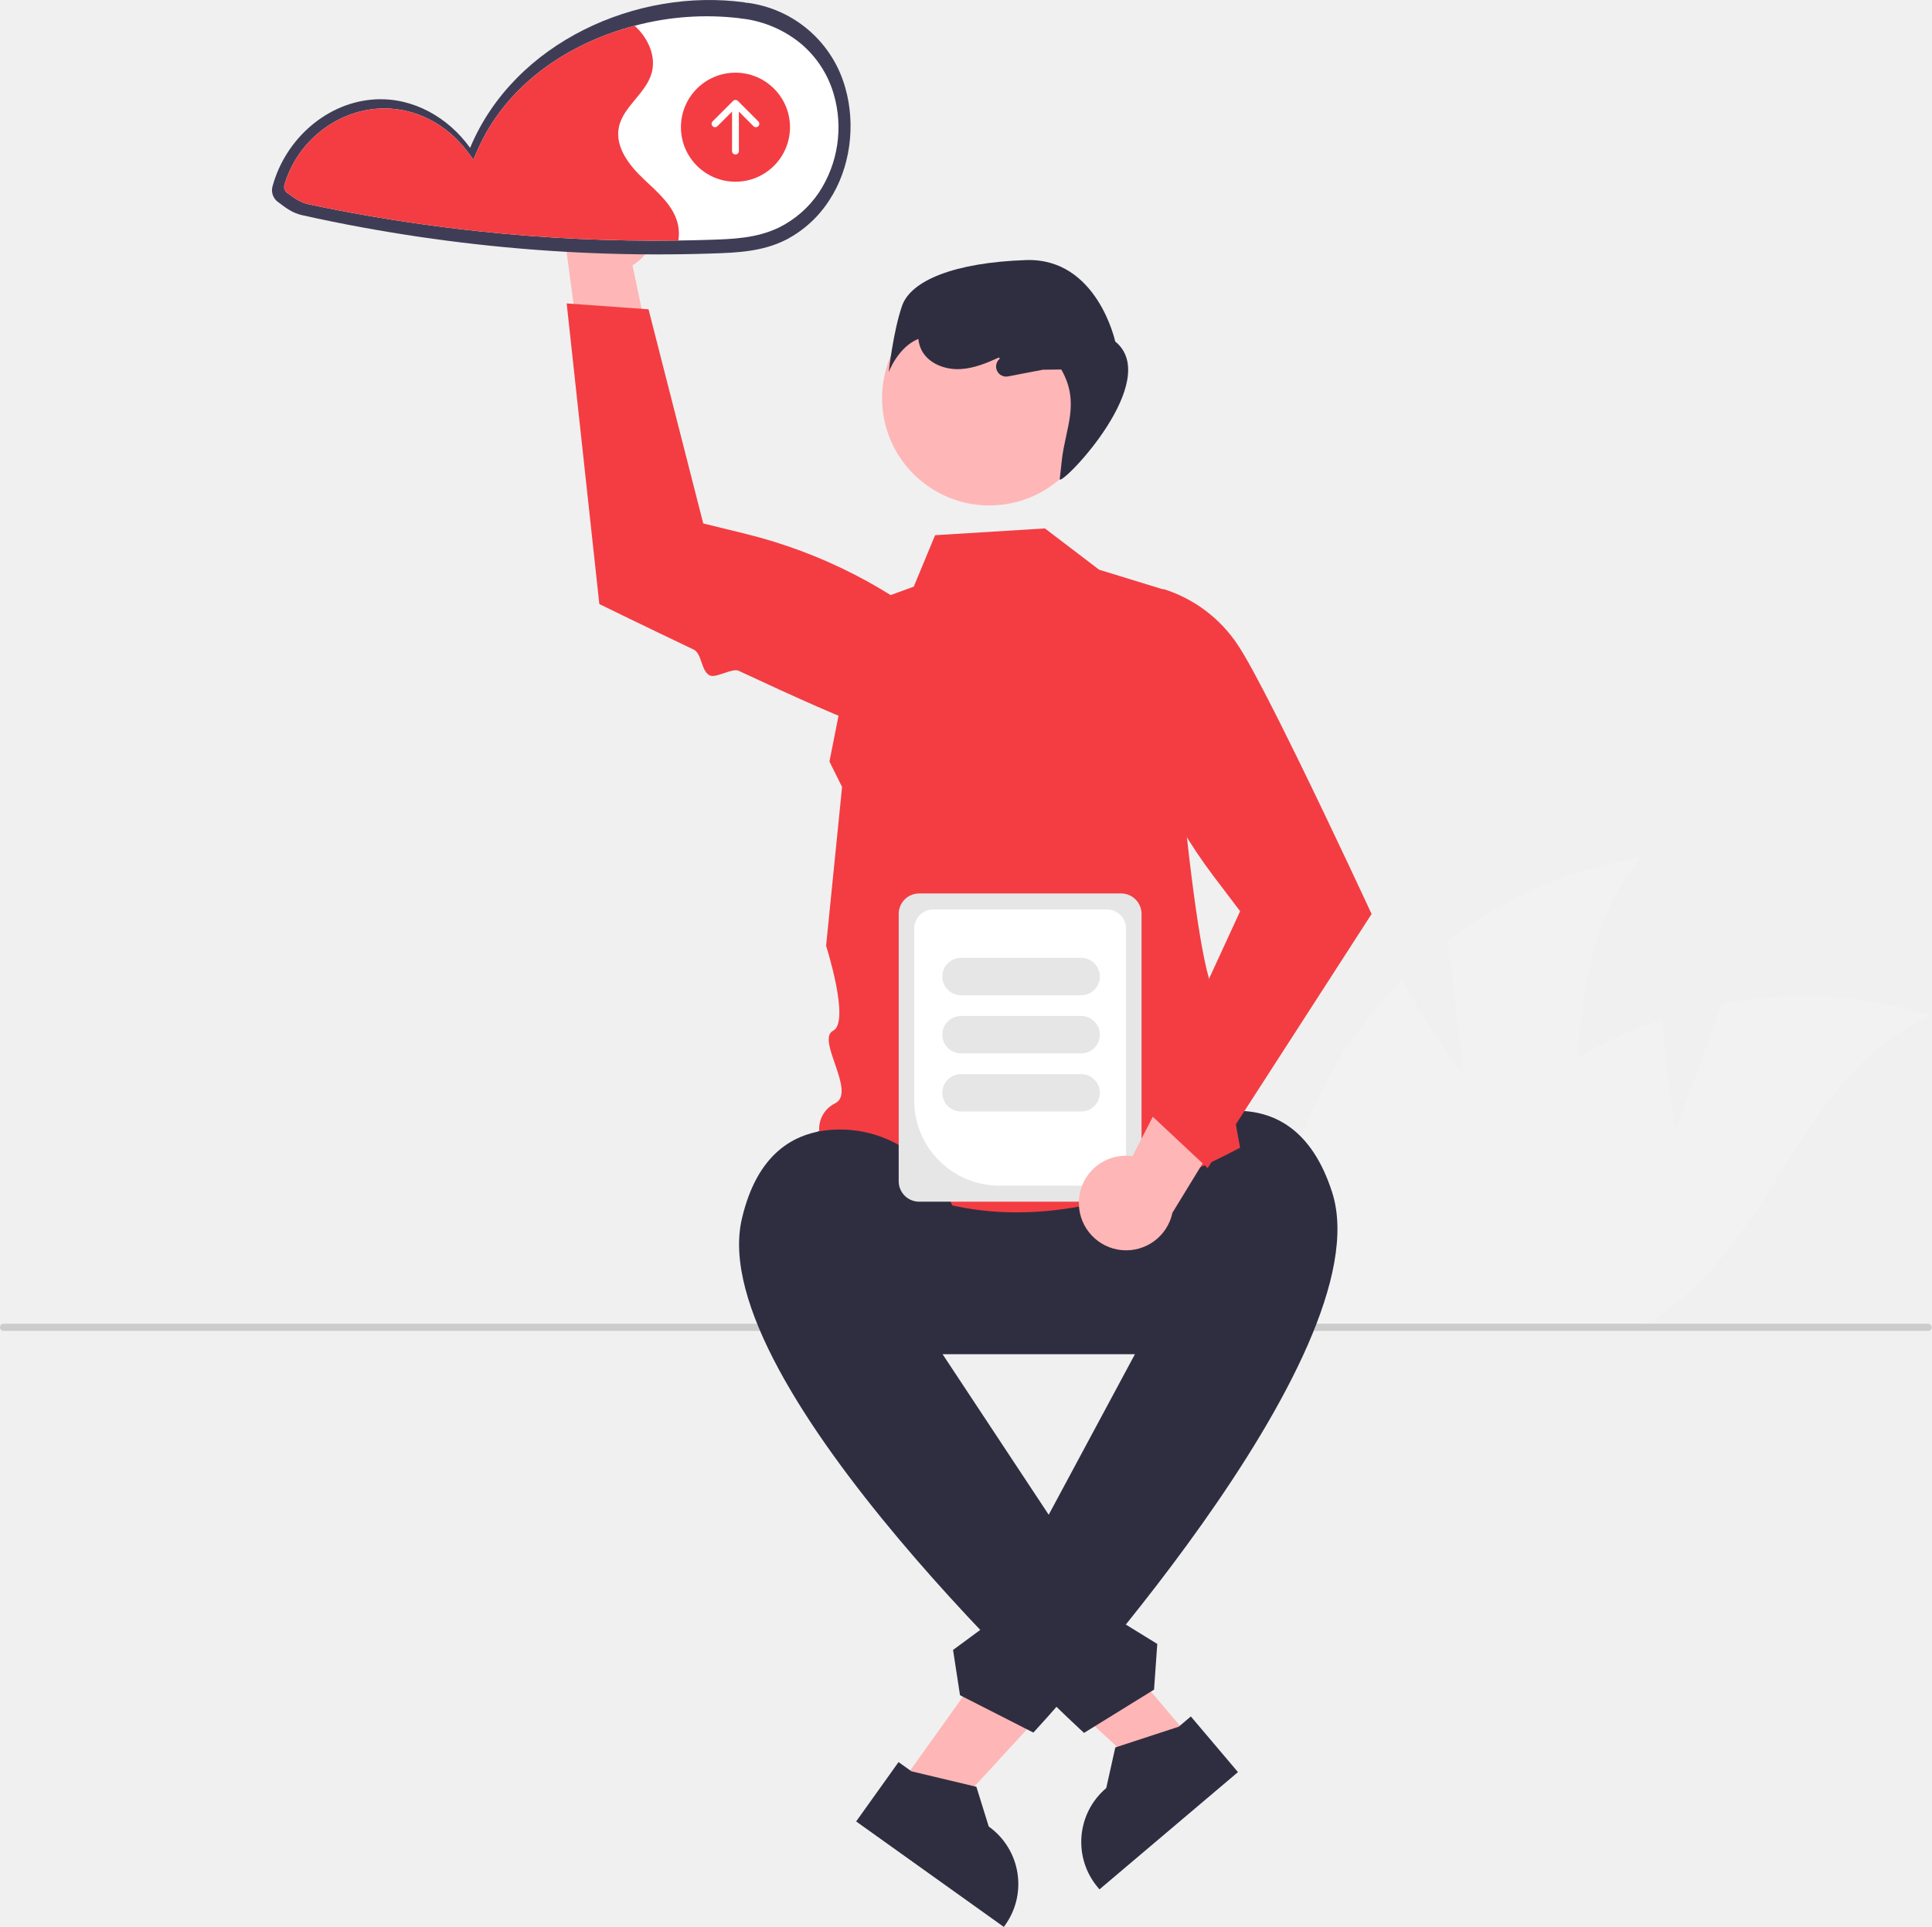
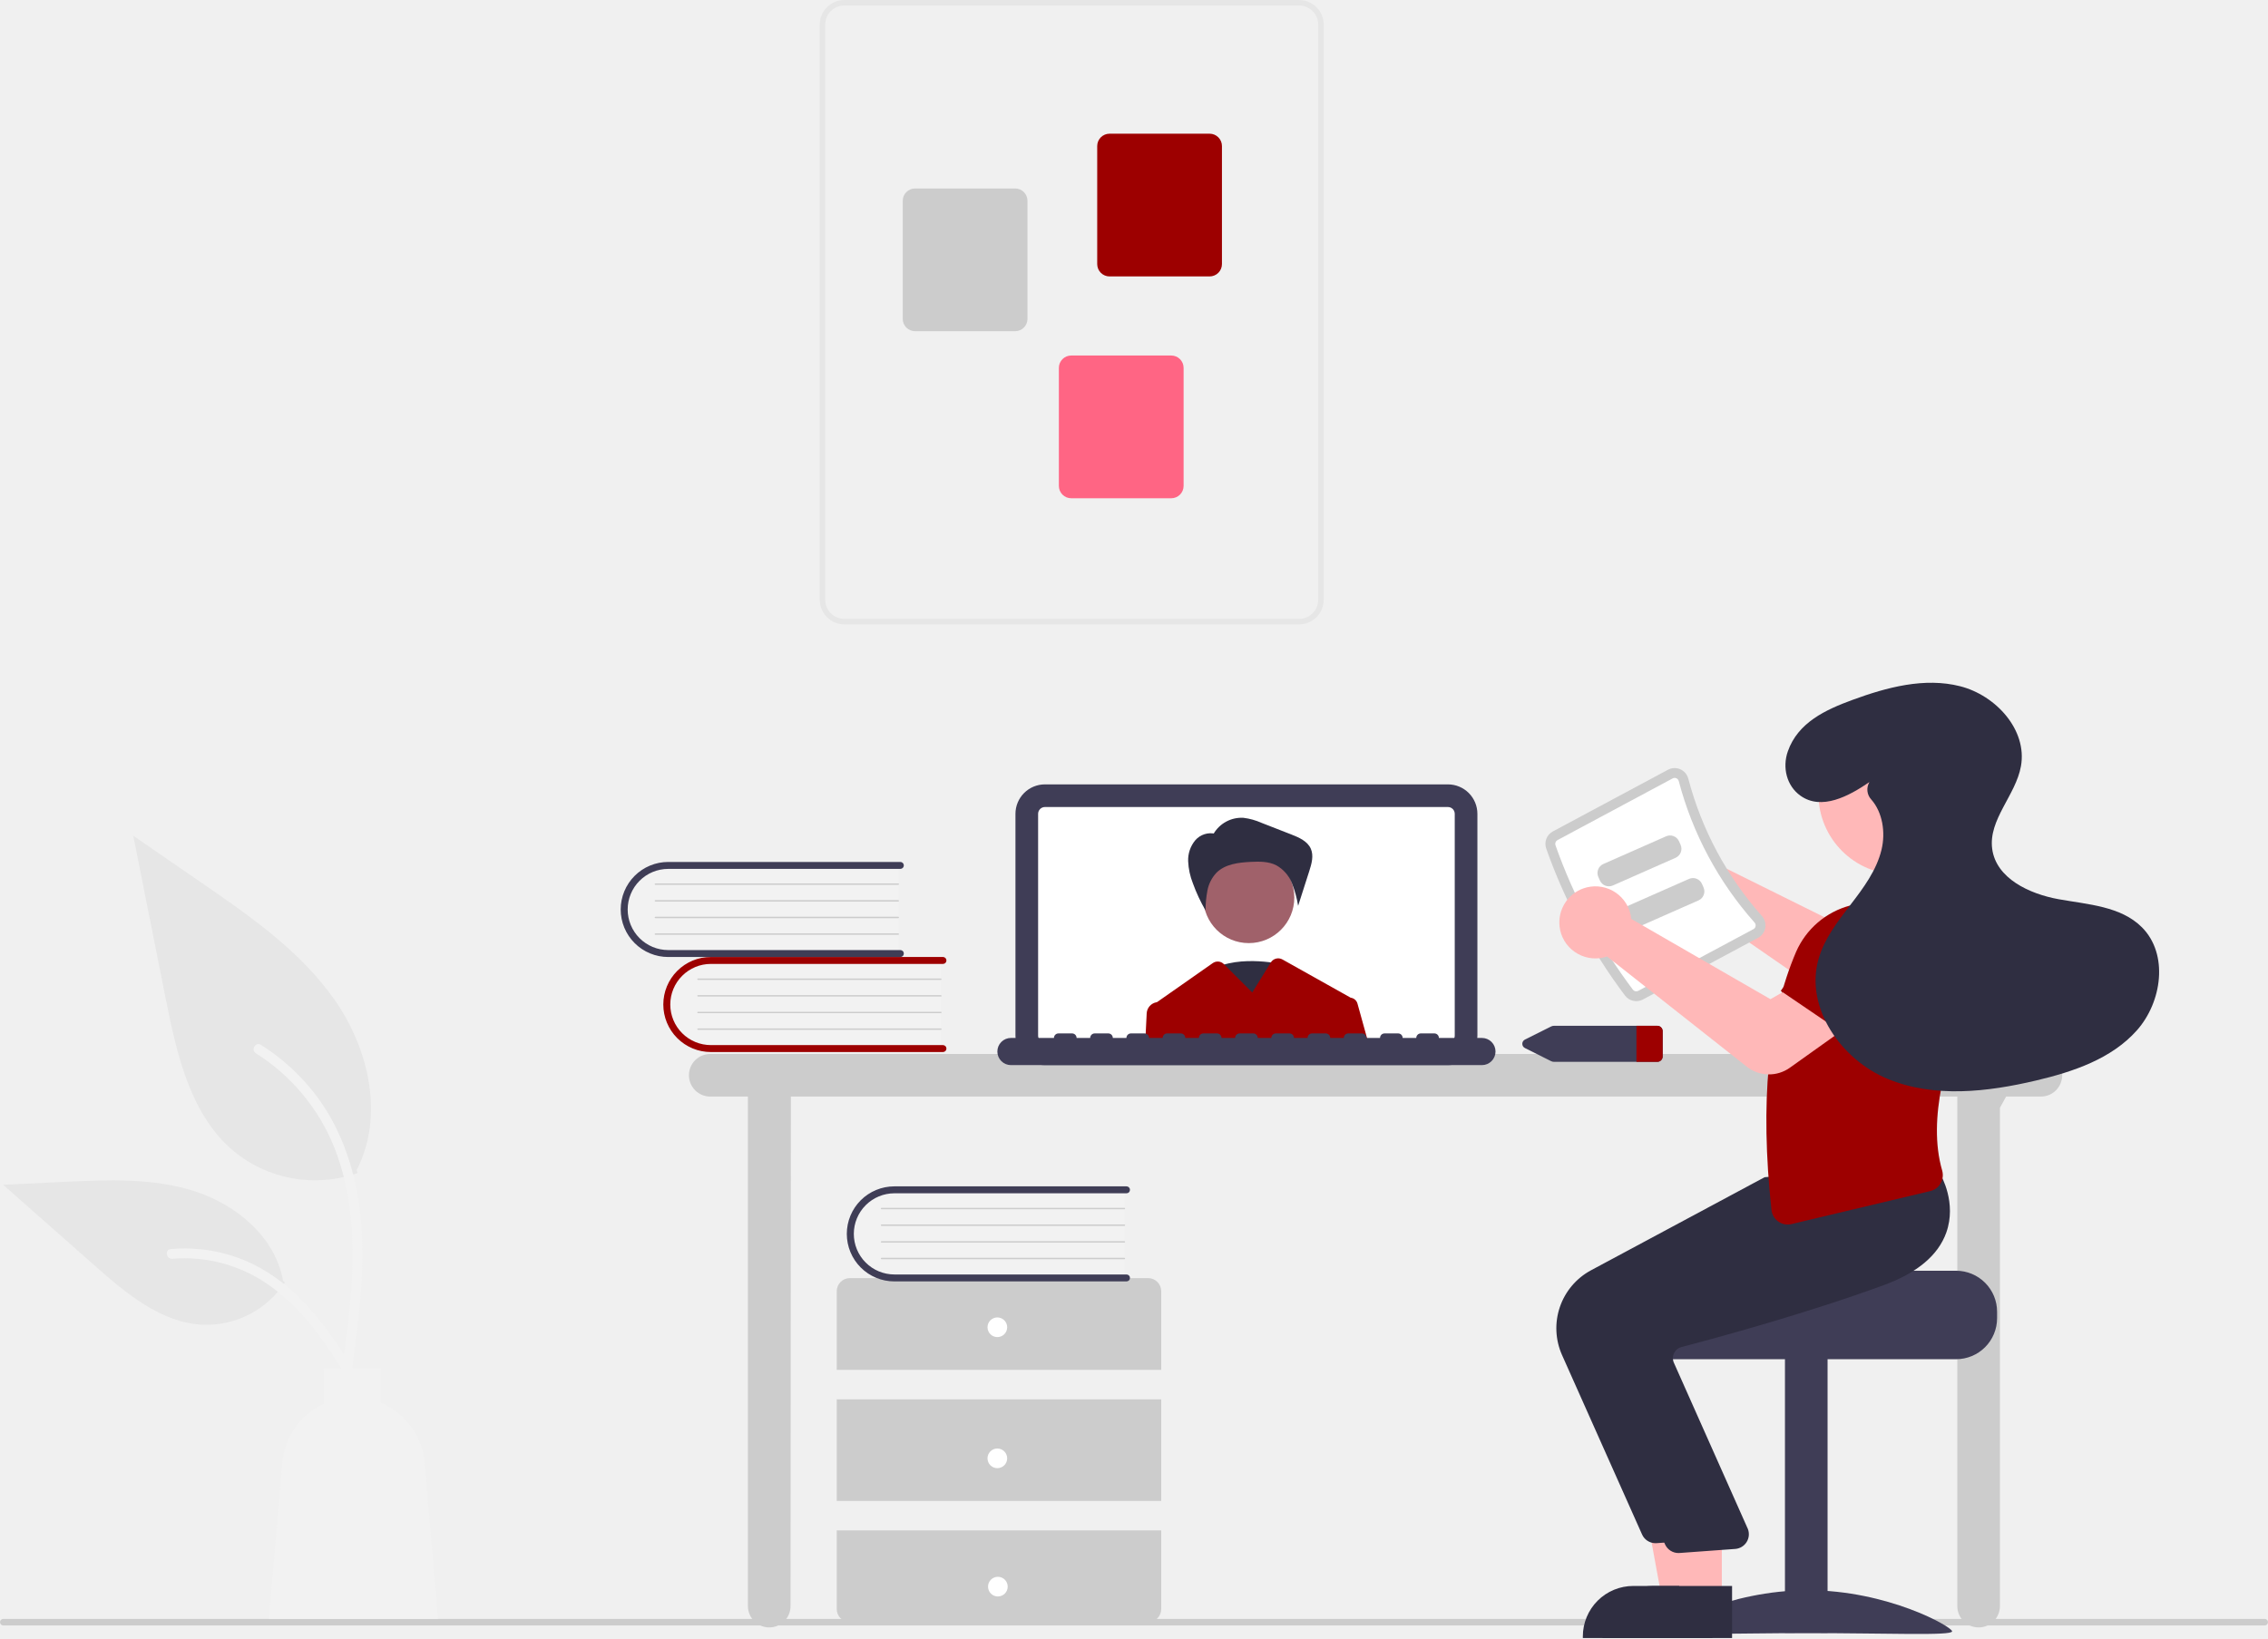
- <svg xmlns="http://www.w3.org/2000/svg" data-name="Layer 1" width="637.79" height="636.228" viewBox="0 0 637.79 636.228">
-   <path d="M822.975,414.836c-15.98,17.94-18.81,42-21.37,66.54-1.91,18.15-3.67,36.57-10.5,52.98a86.179,86.179,0,0,1-26.67,34.6c-1.05.82-2.12,1.61-3.21,2.38h-58.27c-.09-.79-.16-1.59-.23-2.38a145.525,145.525,0,0,1,19.4-85.65,140.544,140.544,0,0,1,21.75-27.77c9.09,15.87,20.31,31.21,20.31,31.21l-5.07-44.48A144.495,144.495,0,0,1,822.975,414.836Z" transform="translate(-281.105 -131.8859)" fill="#f2f2f2" />
-   <path d="M918.895,467.246c-38.8,15.53-50.23,65.4-81.83,92.76a83.252,83.252,0,0,1-12.56,8.95c-1.44.84-2.9,1.64-4.39,2.38H736.235c.2-.79.39-1.59.6-2.38,8.94-34.69,31.11-65.95,61.26-85.4,1.16-.75,2.33-1.48,3.51-2.18a141.249,141.249,0,0,1,28.34-12.98c1.06,18.25,4.26,36.99,4.26,36.99l15.3-42.07A144.48,144.48,0,0,1,918.895,467.246Z" transform="translate(-281.105 -131.8859)" fill="#f2f2f2" />
-   <path d="M918.775,570.146a1.187,1.187,0,0,1-1.19,1.19H282.295a1.19,1.19,0,1,1,0-2.38H917.585A1.186,1.186,0,0,1,918.775,570.146Z" transform="translate(-281.105 -131.8859)" fill="#ccc" />
-   <path d="M680.516,579.019H569.5a39.047,39.047,0,1,1,0-78.094H680.516a39.047,39.047,0,1,1,0,78.094Z" transform="translate(-281.105 -131.8859)" fill="#2f2e41" />
-   <polygon points="296.957 589.503 312.076 600.303 360.93 547.126 338.615 531.186 296.957 589.503" fill="#ffb6b6" />
-   <path d="M577.732,713.697l4.256,3.04,21.441,5.113,4.078,13.117.001.001a23.32,23.32,0,0,1,5.419,32.53l-.441.617-48.75-34.825Z" transform="translate(-281.105 -131.8859)" fill="#2f2e41" />
-   <path d="M663.895,563.886,649.408,542.584c-1.775-23.116,16.018-43.477,39.197-43.931C701.514,498.4,714.132,504.591,720.861,525.529c17.305,53.841-98.627,178.422-98.627,178.422L598.026,691.616l-2.302-14.951,12.244-9.015L606.921,654.824l11.819-6.849Z" transform="translate(-281.105 -131.8859)" fill="#2f2e41" />
-   <path d="M626.049,306.362l17.907,13.635,21.595,6.636s8.928,125.581,16.972,133.625.789,8.261,2.406,18.711,5.545,31.872,5.545,31.872c-54.3,28.743-101.112,29.514-138.714-4.12a9.366,9.366,0,0,1,5.11-10.571c6.998-3.713-6.451-21.045-.732-23.943s-2.325-28.037-2.325-28.037l5.277-52.45-4.169-8.384,10.174-51.302,17.654-6.447,7.052-16.991Z" transform="translate(-281.105 -131.8859)" fill="#f33d43" />
-   <circle cx="326.613" cy="131.467" r="35.42" fill="#ffb6b6" />
-   <path d="M493.636,195.991a15.523,15.523,0,0,1-3.725,23.509l11.283,53.997-26.653-10.552-6.629-49.658a15.607,15.607,0,0,1,25.723-17.295Z" transform="translate(-281.105 -131.8859)" fill="#ffb6b6" />
-   <path d="M468.177,232.075l10.778,99.255.382.187c.315.155,13.969,6.852,30.731,14.828,2.828,1.346,2.422,7.174,5.378,8.567,2.036.96,7.411-2.522,9.468-1.56,18.321,8.568,36.846,16.899,44.23,19.156a45.817,45.817,0,0,0,30.458-.981l.235-.108.123-.228a23.251,23.251,0,0,0-5.357-28.583,164.691,164.691,0,0,0-67.247-34.43l-14.1-3.46-18.058-70.705Z" transform="translate(-281.105 -131.8859)" fill="#f33d43" />
-   <path d="M578.868,232.925c2.913-8.474,17.413-14.352,40.92-15.169,23.507-.817,29.469,26.885,29.469,26.885,15.693,12.73-16.757,46.812-18.327,45.584l.706-6.403c1.169-10.606,6.135-18.882-.181-29.935l-6.065.07-11.504,2.212a3.328,3.328,0,0,1-2.828-5.766l.105-.093-.262-.405c-4.053,1.859-8.228,3.583-12.659,3.844-4.984.293-10.434-1.691-12.821-6.076a10.21,10.21,0,0,1-1.145-3.885c-6.721,2.685-9.795,10.972-9.795,10.972S575.955,241.399,578.868,232.925Z" transform="translate(-281.105 -131.8859)" fill="#2f2e41" />
-   <path d="M560.186,161.006a38.756,38.756,0,0,0-32.231-28.187c-.167-.025-.326.008-.492-.003a4.6,4.6,0,0,0-.657-.159c-35.205-4.788-75.844,12.93-90.517,48.051-7.264-10.125-18.846-16.666-31.234-16.016-15.803.83-29.75,12.935-34.022,28.856a4.806,4.806,0,0,0,1.987,5.139c2.761,2.081,4.646,3.539,8.043,4.296q9.59,2.138,19.249,3.917,18.847,3.471,37.89,5.612a535.631,535.631,0,0,0,77.609,3.087c8.628-.283,16.949-.584,24.855-4.591a37.623,37.623,0,0,0,14.258-13.093C561.826,187.375,563.649,173.211,560.186,161.006Z" transform="translate(-281.105 -131.8859)" fill="#3f3d56" />
-   <path d="M556.305,162.866a34.154,34.154,0,0,0-10.92-16.66,37.528,37.528,0,0,0-18.91-8.14h-.42l-.39-.07a2.709,2.709,0,0,0-.38-.09,92.174,92.174,0,0,0-34.67,2.48c-21.71,5.71-42.27,19.23-51.87,41.04l-1.37,3.13-2.05-2.73c-6.75-8.93-16.87-14.14-27.32-14.14-.52,0-1.04.01-1.57.04-14.52.72-27.46,11.16-31.48,25.39a2.459,2.459,0,0,0,1.18,2.61l.16.12c2.57,1.83,4.12,2.94,6.97,3.55,6.21,1.32,12.53,2.54,18.78,3.63,12.12,2.12,24.56,3.87,36.96,5.2a546.786,546.786,0,0,0,66.04,3.07q4.845-.06,9.67-.21c8.28-.25,16.11-.5,23.53-4.07a34.272,34.272,0,0,0,13.18-11.52A39.071,39.071,0,0,0,556.305,162.866Z" transform="translate(-281.105 -131.8859)" fill="#fff" />
-   <path d="M505.045,211.296a546.786,546.786,0,0,1-66.04-3.07c-12.4-1.33-24.84-3.08-36.96-5.2-6.25-1.09-12.57-2.31-18.78-3.63-2.85-.61-4.4-1.72-6.97-3.55l-.16-.12a2.459,2.459,0,0,1-1.18-2.61c4.02-14.23,16.96-24.67,31.48-25.39.53-.03,1.05-.04,1.57-.04,10.45,0,20.57,5.21,27.32,14.14l2.05,2.73,1.37-3.13c9.6-21.81,30.16-35.33,51.87-41.04,4.38,3.96,7.2,10.03,5.6,15.66-1.93,6.83-9.57,11.09-10.85,18.07-1.17,6.37,3.39,12.29,8.08,16.75,4.69,4.45,10.12,8.92,11.48,15.24A13.967,13.967,0,0,1,505.045,211.296Z" transform="translate(-281.105 -131.8859)" fill="#f33d43" />
-   <circle cx="242.79" cy="42" r="18" fill="#f33d43" />
-   <path d="M531.44,171.965l-6.75-6.75a1.125,1.125,0,0,0-1.591,0l-6.75,6.75a1.125,1.125,0,0,0,1.591,1.591l4.83-4.83V181.761a1.125,1.125,0,0,0,2.25,0V168.727l4.83,4.83a1.125,1.125,0,1,0,1.591-1.591Z" transform="translate(-281.105 -131.8859)" fill="#fff" />
-   <polygon points="393.424 574.435 379.244 586.442 326.184 537.462 347.112 519.741 393.424 574.435" fill="#ffb6b6" />
-   <path d="M689.784,717.003l-45.722,38.715-.49-.578a23.32,23.32,0,0,1,2.726-32.865l.001-.001,2.986-13.408,20.948-6.858,3.991-3.38Z" transform="translate(-281.105 -131.8859)" fill="#2f2e41" />
-   <path d="M586.895,570.886l11.721-25.417c-.131-23.184-19.538-42.012-42.677-40.559-12.886.809-24.952,8.016-29.937,29.437-12.819,55.082,112.964,169.708,112.964,169.708l23.112-14.284,1.065-15.089-12.944-7.978-.012-12.869-12.342-5.854Z" transform="translate(-281.105 -131.8859)" fill="#2f2e41" />
-   <path d="M577.782,521.921V433.626a6.748,6.748,0,0,1,6.741-6.741h66.682a6.748,6.748,0,0,1,6.74,6.741v88.294a6.748,6.748,0,0,1-6.74,6.741H584.523A6.748,6.748,0,0,1,577.782,521.921Z" transform="translate(-281.105 -131.8859)" fill="#e6e6e6" />
-   <path d="M582.897,495.252V438.489a6.32,6.32,0,0,1,6.313-6.313H646.517a6.32,6.32,0,0,1,6.313,6.313v78.57a6.32,6.32,0,0,1-6.313,6.313H611.016A28.151,28.151,0,0,1,582.897,495.252Z" transform="translate(-281.105 -131.8859)" fill="#fff" />
-   <path d="M592.176,454.327a6.175,6.175,0,0,1,6.169-6.169h39.754a6.169,6.169,0,0,1,0,12.337h-39.754A6.175,6.175,0,0,1,592.176,454.327Z" transform="translate(-281.105 -131.8859)" fill="#e6e6e6" />
-   <path d="M592.176,473.518a6.175,6.175,0,0,1,6.169-6.169h39.754a6.169,6.169,0,0,1,0,12.337h-39.754A6.175,6.175,0,0,1,592.176,473.518Z" transform="translate(-281.105 -131.8859)" fill="#e6e6e6" />
-   <path d="M592.176,492.71a6.175,6.175,0,0,1,6.169-6.169h39.754a6.169,6.169,0,0,1,0,12.337h-39.754A6.175,6.175,0,0,1,592.176,492.71Z" transform="translate(-281.105 -131.8859)" fill="#e6e6e6" />
-   <path d="M637.267,529.562a15.523,15.523,0,0,1,17.697-15.917l25.236-49.052,14.06,24.981-26.12,42.751a15.607,15.607,0,0,1-30.873-2.762Z" transform="translate(-281.105 -131.8859)" fill="#ffb6b6" />
-   <path d="M679.767,517.563,733.895,433.671l-.179-.386c-.204-.442-12.462-26.915-24.338-51.162-1.829-3.734-3.649-7.415-5.414-10.94q-1.143-2.282-2.252-4.469c-4.988-9.834-9.347-17.962-11.948-21.823a45.817,45.817,0,0,0-24.279-18.418l-.25-.064-.239.1a23.251,23.251,0,0,0-13.837,25.577A164.691,164.691,0,0,0,681.718,421.177l8.775,11.566L659.999,499.041Z" transform="translate(-281.105 -131.8859)" fill="#f33d43" />
+ <svg xmlns="http://www.w3.org/2000/svg" width="692" height="500" viewBox="0 0 692 500" fill="none">
+   <g clip-path="url(#clip0_5_146)">
+     <path d="M691 496.043H1C0.735 496.043 0.48 495.938 0.293 495.75C0.105 495.563 0 495.308 0 495.043C0 494.778 0.105 494.524 0.293 494.336C0.48 494.148 0.735 494.043 1 494.043H691C691.265 494.043 691.52 494.148 691.707 494.336C691.895 494.524 692 494.778 692 495.043C692 495.308 691.895 495.563 691.707 495.75C691.52 495.938 691.265 496.043 691 496.043Z" fill="#CCCCCC" />
+     <path d="M622.704 321.641H216.704C214.98 321.641 213.327 322.326 212.108 323.545C210.889 324.764 210.204 326.417 210.204 328.141C210.204 329.865 210.889 331.519 212.108 332.738C213.327 333.957 214.98 334.641 216.704 334.641H228.204V490.141C228.204 491.865 228.889 493.519 230.108 494.738C231.327 495.957 232.98 496.641 234.704 496.641C236.428 496.641 238.082 495.957 239.301 494.738C240.52 493.519 241.204 491.865 241.204 490.141L241.303 334.641H597.204V490.141C597.204 491.865 597.889 493.519 599.108 494.738C600.327 495.957 601.98 496.641 603.704 496.641C605.428 496.641 607.082 495.957 608.301 494.738C609.52 493.519 610.204 491.865 610.204 490.141V338.069L612.095 334.641H622.704C624.428 334.641 626.082 333.957 627.301 332.738C628.52 331.519 629.204 329.865 629.204 328.141C629.204 326.417 628.52 324.764 627.301 323.545C626.082 322.326 624.428 321.641 622.704 321.641V321.641Z" fill="#CCCCCC" />
+     <path d="M441.794 325.043H318.812C316.431 325.04 314.148 324.093 312.464 322.409C310.78 320.726 309.833 318.443 309.83 316.061V248.352C309.833 245.971 310.78 243.688 312.464 242.004C314.148 240.32 316.431 239.373 318.812 239.37H441.794C444.175 239.373 446.458 240.32 448.142 242.004C449.826 243.688 450.773 245.971 450.776 248.352V316.061C450.773 318.443 449.826 320.726 448.142 322.409C446.458 324.093 444.175 325.04 441.794 325.043V325.043Z" fill="#3F3D56" />
+     <path d="M441.793 246.283H318.813C318.264 246.284 317.738 246.503 317.351 246.891C316.963 247.279 316.744 247.804 316.743 248.353V316.063C316.744 316.612 316.963 317.138 317.351 317.525C317.739 317.913 318.264 318.132 318.813 318.133H441.793C442.342 318.132 442.868 317.913 443.256 317.525C443.644 317.138 443.862 316.612 443.863 316.063V248.353C443.862 247.804 443.644 247.279 443.256 246.891C442.868 246.503 442.342 246.284 441.793 246.283V246.283Z" fill="white" />
+     <path d="M390.792 294.221C390.792 294.221 376.07 290.829 367.972 297.048C359.875 303.268 378.278 317.403 378.278 317.403L390.792 294.221Z" fill="#2F2E41" />
+     <path d="M381.024 287.811C388.694 287.811 394.911 281.594 394.911 273.924C394.911 266.255 388.694 260.037 381.024 260.037C373.355 260.037 367.137 266.255 367.137 273.924C367.137 281.594 373.355 287.811 381.024 287.811Z" fill="#A0616A" />
+     <path d="M370.286 254.43C371.212 252.858 372.554 251.573 374.165 250.716C375.775 249.859 377.591 249.464 379.412 249.574C381.317 249.813 383.176 250.334 384.928 251.118L394.006 254.66C396.355 255.576 398.928 256.698 399.947 259.005C400.893 261.145 400.187 263.617 399.473 265.846L396.076 276.439C395.7 274.042 395.054 271.694 394.152 269.441C393.234 267.174 391.576 265.283 389.447 264.078C387.089 262.868 384.31 262.893 381.663 263.02C377.913 263.201 373.837 263.678 371.173 266.322C369.759 267.824 368.801 269.696 368.409 271.721C368.023 273.736 367.829 275.782 367.829 277.833C366.291 275.19 364.996 272.414 363.96 269.538C363.107 267.396 362.621 265.126 362.522 262.823C362.433 260.5 363.203 258.226 364.686 256.436C365.439 255.561 366.421 254.914 367.522 254.568C368.623 254.221 369.799 254.189 370.917 254.475L370.286 254.43Z" fill="#2F2E41" />
+     <path d="M414.183 306.263C414.053 305.794 413.787 305.374 413.418 305.056C413.05 304.737 412.596 304.534 412.113 304.473C412.081 304.451 412.048 304.431 412.013 304.413L391.282 292.795C390.69 292.463 389.993 292.372 389.335 292.542C388.678 292.711 388.112 293.127 387.753 293.703L382.083 302.883L373.543 294.343L373.408 294.207C372.969 293.769 372.391 293.499 371.773 293.445C371.156 293.391 370.539 293.556 370.031 293.912L352.993 305.843C352.963 305.843 352.933 305.853 352.903 305.853C352.088 305.989 351.343 306.399 350.792 307.015C350.241 307.632 349.917 308.418 349.873 309.243L349.433 318.133H417.473L414.183 306.263Z" fill="#9D0000" />
+     <path d="M452.158 316.752H439.03C439.03 316.386 438.885 316.034 438.626 315.775C438.367 315.516 438.015 315.37 437.649 315.37H433.503C433.137 315.37 432.785 315.516 432.526 315.775C432.267 316.034 432.121 316.386 432.121 316.752H427.976C427.976 316.386 427.83 316.034 427.571 315.775C427.312 315.516 426.961 315.37 426.594 315.37H422.449C422.082 315.37 421.731 315.516 421.471 315.775C421.212 316.034 421.067 316.386 421.067 316.752H416.921C416.921 316.386 416.776 316.034 416.517 315.775C416.257 315.516 415.906 315.37 415.539 315.37H411.394C411.028 315.37 410.676 315.516 410.417 315.775C410.158 316.034 410.012 316.386 410.012 316.752H405.867C405.867 316.386 405.721 316.034 405.462 315.775C405.203 315.516 404.851 315.37 404.485 315.37H400.34C399.973 315.37 399.622 315.516 399.362 315.775C399.103 316.034 398.958 316.386 398.958 316.752H394.812C394.812 316.386 394.667 316.034 394.408 315.775C394.148 315.516 393.797 315.37 393.43 315.37H389.285C388.918 315.37 388.567 315.516 388.308 315.775C388.049 316.034 387.903 316.386 387.903 316.752H383.758C383.758 316.386 383.612 316.034 383.353 315.775C383.094 315.516 382.742 315.37 382.376 315.37H378.23C377.864 315.37 377.512 315.516 377.253 315.775C376.994 316.034 376.849 316.386 376.849 316.752H372.703C372.703 316.386 372.558 316.034 372.298 315.775C372.039 315.516 371.688 315.37 371.321 315.37H367.176C366.809 315.37 366.458 315.516 366.199 315.775C365.94 316.034 365.794 316.386 365.794 316.752H361.649C361.649 316.386 361.503 316.034 361.244 315.775C360.985 315.516 360.633 315.37 360.267 315.37H356.121C355.755 315.37 355.403 315.516 355.144 315.775C354.885 316.034 354.74 316.386 354.74 316.752H350.594C350.594 316.386 350.448 316.034 350.189 315.775C349.93 315.516 349.579 315.37 349.212 315.37H345.067C344.7 315.37 344.349 315.516 344.09 315.775C343.831 316.034 343.685 316.386 343.685 316.752H339.539C339.539 316.386 339.394 316.034 339.135 315.775C338.876 315.516 338.524 315.37 338.158 315.37H334.012C333.646 315.37 333.294 315.516 333.035 315.775C332.776 316.034 332.63 316.386 332.63 316.752H328.485C328.485 316.386 328.339 316.034 328.08 315.775C327.821 315.516 327.47 315.37 327.103 315.37H322.958C322.591 315.37 322.24 315.516 321.981 315.775C321.721 316.034 321.576 316.386 321.576 316.752H308.449C307.35 316.754 306.298 317.191 305.521 317.969C304.745 318.746 304.31 319.799 304.31 320.898C304.31 321.996 304.745 323.049 305.521 323.827C306.298 324.604 307.35 325.041 308.449 325.043H452.158C453.257 325.043 454.312 324.606 455.089 323.829C455.866 323.051 456.303 321.997 456.303 320.898C456.303 319.798 455.866 318.744 455.089 317.966C454.312 317.189 453.257 316.752 452.158 316.752V316.752Z" fill="#3F3D56" />
+     <path d="M287.079 292.678V320.204H218.117C216.269 320.268 214.427 319.96 212.702 319.297C210.976 318.635 209.401 317.631 208.071 316.347C206.741 315.062 205.684 313.523 204.961 311.822C204.239 310.12 203.867 308.29 203.867 306.441C203.867 304.592 204.239 302.762 204.961 301.061C205.684 299.359 206.741 297.82 208.071 296.536C209.401 295.251 210.976 294.248 212.702 293.585C214.427 292.922 216.269 292.614 218.117 292.678H287.079Z" fill="#F2F2F2" />
+     <path d="M288.773 319.992C288.773 320.273 288.661 320.542 288.463 320.741C288.264 320.939 287.995 321.051 287.714 321.051H216.889C213.042 321.051 209.353 319.523 206.633 316.803C203.913 314.083 202.385 310.394 202.385 306.547C202.385 302.7 203.913 299.011 206.633 296.291C209.353 293.571 213.042 292.043 216.889 292.043H287.714C287.995 292.043 288.264 292.155 288.463 292.353C288.661 292.552 288.773 292.821 288.773 293.102C288.773 293.383 288.661 293.652 288.463 293.85C288.264 294.049 287.995 294.16 287.714 294.16H216.889C213.605 294.163 210.458 295.47 208.137 297.792C205.817 300.115 204.513 303.264 204.513 306.547C204.513 309.83 205.817 312.979 208.137 315.302C210.458 317.624 213.605 318.931 216.889 318.934H287.714C287.995 318.934 288.264 319.045 288.463 319.244C288.661 319.442 288.773 319.712 288.773 319.992V319.992Z" fill="#9D0000" />
+     <path d="M287.079 299.03H212.971C212.943 299.031 212.916 299.025 212.89 299.015C212.864 299.004 212.84 298.989 212.821 298.969C212.801 298.949 212.785 298.926 212.774 298.9C212.764 298.874 212.758 298.847 212.758 298.819C212.758 298.791 212.764 298.763 212.774 298.737C212.785 298.711 212.801 298.688 212.821 298.668C212.84 298.649 212.864 298.633 212.89 298.623C212.916 298.612 212.943 298.607 212.971 298.607H287.079C287.135 298.607 287.188 298.63 287.228 298.669C287.267 298.709 287.289 298.763 287.289 298.819C287.289 298.875 287.267 298.928 287.228 298.968C287.188 299.008 287.135 299.03 287.079 299.03V299.03Z" fill="#CCCCCC" />
+     <path d="M287.079 304.112H212.971C212.943 304.112 212.916 304.107 212.89 304.096C212.864 304.086 212.84 304.07 212.821 304.051C212.801 304.031 212.785 304.007 212.774 303.982C212.764 303.956 212.758 303.928 212.758 303.9C212.758 303.872 212.764 303.845 212.774 303.819C212.785 303.793 212.801 303.77 212.821 303.75C212.84 303.73 212.864 303.715 212.89 303.704C212.916 303.694 212.943 303.688 212.971 303.689H287.079C287.135 303.689 287.188 303.711 287.228 303.751C287.267 303.791 287.289 303.844 287.289 303.9C287.289 303.956 287.267 304.01 287.228 304.05C287.188 304.089 287.135 304.112 287.079 304.112V304.112Z" fill="#CCCCCC" />
+     <path d="M287.079 309.194H212.971C212.943 309.194 212.916 309.189 212.89 309.178C212.864 309.167 212.84 309.152 212.821 309.132C212.801 309.113 212.785 309.089 212.774 309.063C212.764 309.038 212.758 309.01 212.758 308.982C212.758 308.954 212.764 308.926 212.774 308.901C212.785 308.875 212.801 308.851 212.821 308.832C212.84 308.812 212.864 308.797 212.89 308.786C212.916 308.775 212.943 308.77 212.971 308.77H287.079C287.135 308.771 287.188 308.793 287.228 308.833C287.267 308.872 287.289 308.926 287.289 308.982C287.289 309.038 287.267 309.092 287.228 309.131C287.188 309.171 287.135 309.193 287.079 309.194V309.194Z" fill="#CCCCCC" />
+     <path d="M287.079 314.275H212.971C212.943 314.276 212.916 314.27 212.89 314.26C212.864 314.249 212.84 314.234 212.821 314.214C212.801 314.194 212.785 314.171 212.774 314.145C212.764 314.119 212.758 314.092 212.758 314.064C212.758 314.036 212.764 314.008 212.774 313.982C212.785 313.956 212.801 313.933 212.821 313.913C212.84 313.894 212.864 313.878 212.89 313.868C212.916 313.857 212.943 313.852 212.971 313.852H287.079C287.135 313.852 287.188 313.875 287.228 313.914C287.267 313.954 287.289 314.008 287.289 314.064C287.289 314.12 287.267 314.173 287.228 314.213C287.188 314.253 287.135 314.275 287.079 314.275Z" fill="#CCCCCC" />
+     <path d="M274.079 263.678V291.204H205.117C203.269 291.268 201.427 290.96 199.702 290.297C197.976 289.634 196.401 288.631 195.071 287.347C193.741 286.062 192.684 284.523 191.961 282.822C191.239 281.12 190.867 279.29 190.867 277.441C190.867 275.592 191.239 273.762 191.961 272.061C192.684 270.359 193.741 268.82 195.071 267.536C196.401 266.251 197.976 265.248 199.702 264.585C201.427 263.922 203.269 263.614 205.117 263.678H274.079Z" fill="#F2F2F2" />
+     <path d="M275.773 290.992C275.773 291.273 275.661 291.542 275.463 291.741C275.264 291.939 274.995 292.051 274.714 292.051H203.889C201.984 292.051 200.098 291.676 198.338 290.947C196.578 290.218 194.98 289.15 193.633 287.803C192.286 286.456 191.218 284.857 190.489 283.097C189.76 281.338 189.385 279.452 189.385 277.547C189.385 275.642 189.76 273.756 190.489 271.997C191.218 270.237 192.286 268.638 193.633 267.291C194.98 265.944 196.578 264.876 198.338 264.147C200.098 263.418 201.984 263.043 203.889 263.043H274.714C274.995 263.043 275.264 263.155 275.463 263.353C275.661 263.552 275.773 263.821 275.773 264.102C275.773 264.383 275.661 264.652 275.463 264.85C275.264 265.049 274.995 265.16 274.714 265.16H203.889C200.605 265.163 197.458 266.47 195.137 268.792C192.817 271.115 191.513 274.264 191.513 277.547C191.513 280.83 192.817 283.979 195.137 286.302C197.458 288.624 200.605 289.931 203.889 289.934H274.714C274.995 289.934 275.264 290.045 275.463 290.244C275.661 290.442 275.773 290.712 275.773 290.992V290.992Z" fill="#3F3D56" />
+     <path d="M274.079 270.03H199.971C199.943 270.031 199.916 270.025 199.89 270.015C199.864 270.004 199.84 269.989 199.821 269.969C199.801 269.949 199.785 269.926 199.774 269.9C199.764 269.874 199.758 269.847 199.758 269.819C199.758 269.791 199.764 269.763 199.774 269.737C199.785 269.711 199.801 269.688 199.821 269.668C199.84 269.649 199.864 269.633 199.89 269.623C199.916 269.612 199.943 269.607 199.971 269.607H274.079C274.135 269.607 274.188 269.63 274.228 269.669C274.267 269.709 274.289 269.763 274.289 269.819C274.289 269.875 274.267 269.928 274.228 269.968C274.188 270.008 274.135 270.03 274.079 270.03V270.03Z" fill="#CCCCCC" />
+     <path d="M274.079 275.112H199.971C199.943 275.112 199.916 275.107 199.89 275.096C199.864 275.086 199.84 275.07 199.821 275.051C199.801 275.031 199.785 275.007 199.774 274.982C199.764 274.956 199.758 274.928 199.758 274.9C199.758 274.872 199.764 274.845 199.774 274.819C199.785 274.793 199.801 274.77 199.821 274.75C199.84 274.73 199.864 274.715 199.89 274.704C199.916 274.694 199.943 274.688 199.971 274.689H274.079C274.135 274.689 274.188 274.711 274.228 274.751C274.267 274.791 274.289 274.844 274.289 274.9C274.289 274.956 274.267 275.01 274.228 275.05C274.188 275.089 274.135 275.112 274.079 275.112V275.112Z" fill="#CCCCCC" />
+     <path d="M274.079 280.194H199.971C199.943 280.194 199.916 280.189 199.89 280.178C199.864 280.167 199.84 280.152 199.821 280.132C199.801 280.113 199.785 280.089 199.774 280.063C199.764 280.038 199.758 280.01 199.758 279.982C199.758 279.954 199.764 279.926 199.774 279.901C199.785 279.875 199.801 279.851 199.821 279.832C199.84 279.812 199.864 279.797 199.89 279.786C199.916 279.775 199.943 279.77 199.971 279.77H274.079C274.135 279.771 274.188 279.793 274.228 279.833C274.267 279.872 274.289 279.926 274.289 279.982C274.289 280.038 274.267 280.092 274.228 280.131C274.188 280.171 274.135 280.193 274.079 280.194V280.194Z" fill="#CCCCCC" />
+     <path d="M274.079 285.275H199.971C199.943 285.276 199.916 285.27 199.89 285.26C199.864 285.249 199.84 285.234 199.821 285.214C199.801 285.194 199.785 285.171 199.774 285.145C199.764 285.119 199.758 285.092 199.758 285.064C199.758 285.036 199.764 285.008 199.774 284.982C199.785 284.957 199.801 284.933 199.821 284.913C199.84 284.894 199.864 284.878 199.89 284.868C199.916 284.857 199.943 284.852 199.971 284.852H274.079C274.135 284.852 274.188 284.875 274.228 284.914C274.267 284.954 274.289 285.008 274.289 285.064C274.289 285.12 274.267 285.173 274.228 285.213C274.188 285.253 274.135 285.275 274.079 285.275Z" fill="#CCCCCC" />
+     <path d="M354.303 418.043V394.043C354.303 392.982 353.882 391.965 353.132 391.215C352.381 390.465 351.364 390.043 350.303 390.043H259.303C258.242 390.043 257.225 390.465 256.475 391.215C255.725 391.965 255.303 392.982 255.303 394.043V418.043H354.303Z" fill="#CCCCCC" />
+     <path d="M354.303 427.043H255.303V458.043H354.303V427.043Z" fill="#CCCCCC" />
+     <path d="M255.303 467.043V491.043C255.303 492.104 255.725 493.121 256.475 493.871C257.225 494.622 258.242 495.043 259.303 495.043H350.303C351.364 495.043 352.381 494.622 353.132 493.871C353.882 493.121 354.303 492.104 354.303 491.043V467.043H255.303Z" fill="#CCCCCC" />
+     <path d="M304.303 408.043C305.96 408.043 307.303 406.7 307.303 405.043C307.303 403.386 305.96 402.043 304.303 402.043C302.646 402.043 301.303 403.386 301.303 405.043C301.303 406.7 302.646 408.043 304.303 408.043Z" fill="white" />
+     <path d="M304.303 448.043C305.96 448.043 307.303 446.7 307.303 445.043C307.303 443.386 305.96 442.043 304.303 442.043C302.646 442.043 301.303 443.386 301.303 445.043C301.303 446.7 302.646 448.043 304.303 448.043Z" fill="white" />
+     <path d="M304.464 487.196C306.121 487.196 307.464 485.853 307.464 484.196C307.464 482.539 306.121 481.196 304.464 481.196C302.807 481.196 301.464 482.539 301.464 484.196C301.464 485.853 302.807 487.196 304.464 487.196Z" fill="white" />
+     <path d="M343.079 362.678V390.204H274.117C272.269 390.268 270.427 389.96 268.702 389.297C266.976 388.635 265.401 387.631 264.071 386.347C262.741 385.062 261.684 383.523 260.961 381.822C260.239 380.12 259.867 378.29 259.867 376.441C259.867 374.592 260.239 372.763 260.961 371.061C261.684 369.359 262.741 367.82 264.071 366.536C265.401 365.251 266.976 364.248 268.702 363.585C270.427 362.922 272.269 362.614 274.117 362.678H343.079Z" fill="#F2F2F2" />
+     <path d="M344.773 389.992C344.773 390.273 344.661 390.542 344.463 390.741C344.264 390.939 343.995 391.051 343.714 391.051H272.889C270.983 391.053 269.096 390.679 267.334 389.95C265.573 389.222 263.973 388.154 262.625 386.807C261.277 385.46 260.207 383.861 259.478 382.1C258.748 380.34 258.373 378.453 258.373 376.547C258.373 374.641 258.748 372.754 259.478 370.994C260.207 369.233 261.277 367.634 262.625 366.287C263.973 364.94 265.573 363.872 267.334 363.144C269.096 362.415 270.983 362.042 272.889 362.043H343.714C343.995 362.043 344.264 362.155 344.463 362.353C344.661 362.552 344.773 362.821 344.773 363.102C344.773 363.383 344.661 363.652 344.463 363.85C344.264 364.049 343.995 364.16 343.714 364.16H272.889C269.605 364.163 266.458 365.47 264.137 367.792C261.817 370.115 260.513 373.264 260.513 376.547C260.513 379.83 261.817 382.979 264.137 385.302C266.458 387.624 269.605 388.931 272.889 388.934H343.714C343.995 388.934 344.264 389.045 344.463 389.244C344.661 389.442 344.773 389.712 344.773 389.992V389.992Z" fill="#3F3D56" />
+     <path d="M343.079 369.03H268.971C268.943 369.031 268.916 369.025 268.89 369.015C268.864 369.004 268.84 368.989 268.821 368.969C268.801 368.949 268.785 368.926 268.774 368.9C268.764 368.874 268.758 368.847 268.758 368.819C268.758 368.791 268.764 368.763 268.774 368.737C268.785 368.711 268.801 368.688 268.821 368.668C268.84 368.649 268.864 368.633 268.89 368.623C268.916 368.612 268.943 368.607 268.971 368.607H343.079C343.135 368.607 343.188 368.63 343.228 368.669C343.267 368.709 343.289 368.763 343.289 368.819C343.289 368.875 343.267 368.928 343.228 368.968C343.188 369.008 343.135 369.03 343.079 369.03V369.03Z" fill="#CCCCCC" />
+     <path d="M343.079 374.112H268.971C268.943 374.112 268.916 374.107 268.89 374.096C268.864 374.086 268.84 374.07 268.821 374.051C268.801 374.031 268.785 374.007 268.774 373.982C268.764 373.956 268.758 373.928 268.758 373.9C268.758 373.872 268.764 373.845 268.774 373.819C268.785 373.793 268.801 373.77 268.821 373.75C268.84 373.73 268.864 373.715 268.89 373.704C268.916 373.694 268.943 373.688 268.971 373.689H343.079C343.135 373.689 343.188 373.711 343.228 373.751C343.267 373.791 343.289 373.844 343.289 373.9C343.289 373.956 343.267 374.01 343.228 374.05C343.188 374.089 343.135 374.112 343.079 374.112V374.112Z" fill="#CCCCCC" />
+     <path d="M343.079 379.194H268.971C268.943 379.194 268.916 379.189 268.89 379.178C268.864 379.167 268.84 379.152 268.821 379.132C268.801 379.113 268.785 379.089 268.774 379.063C268.764 379.038 268.758 379.01 268.758 378.982C268.758 378.954 268.764 378.926 268.774 378.901C268.785 378.875 268.801 378.851 268.821 378.832C268.84 378.812 268.864 378.797 268.89 378.786C268.916 378.775 268.943 378.77 268.971 378.77H343.079C343.135 378.771 343.188 378.793 343.228 378.833C343.267 378.872 343.289 378.926 343.289 378.982C343.289 379.038 343.267 379.092 343.228 379.131C343.188 379.171 343.135 379.193 343.079 379.194V379.194Z" fill="#CCCCCC" />
+     <path d="M343.079 384.275H268.971C268.943 384.276 268.916 384.27 268.89 384.26C268.864 384.249 268.84 384.234 268.821 384.214C268.801 384.194 268.785 384.171 268.774 384.145C268.764 384.119 268.758 384.092 268.758 384.064C268.758 384.036 268.764 384.008 268.774 383.982C268.785 383.956 268.801 383.933 268.821 383.913C268.84 383.894 268.864 383.878 268.89 383.868C268.916 383.857 268.943 383.852 268.971 383.852H343.079C343.135 383.852 343.188 383.875 343.228 383.914C343.267 383.954 343.289 384.008 343.289 384.064C343.289 384.12 343.267 384.173 343.228 384.213C343.188 384.253 343.135 384.275 343.079 384.275V384.275Z" fill="#CCCCCC" />
+     <path d="M250.11 183.021V7.521C250.113 5.527 250.906 3.616 252.316 2.205C253.726 0.795 255.638 0.002 257.632 0H396.36C398.354 0.002 400.266 0.795 401.676 2.206C403.086 3.616 403.879 5.527 403.882 7.521V183.021C403.88 185.016 403.086 186.927 401.676 188.337C400.266 189.747 398.354 190.541 396.36 190.543H257.632C255.638 190.541 253.726 189.747 252.316 188.337C250.906 186.927 250.113 185.016 250.11 183.021V183.021ZM257.632 1.671C256.081 1.673 254.594 2.29 253.497 3.387C252.4 4.483 251.784 5.97 251.782 7.521V183.021C251.784 184.572 252.4 186.059 253.497 187.156C254.594 188.253 256.081 188.87 257.632 188.871H396.36C397.911 188.87 399.398 188.253 400.495 187.156C401.592 186.059 402.209 184.572 402.21 183.021V7.521C402.209 5.97 401.592 4.483 400.495 3.387C399.398 2.29 397.911 1.673 396.36 1.671H257.632Z" fill="#E6E6E6" />
+     <path d="M334.776 80.598V44.562C334.777 43.565 335.173 42.609 335.878 41.904C336.583 41.199 337.539 40.802 338.536 40.801H369.073C370.07 40.802 371.026 41.199 371.731 41.904C372.436 42.609 372.833 43.565 372.834 44.562V80.598C372.833 81.595 372.436 82.551 371.731 83.256C371.026 83.961 370.07 84.357 369.073 84.358H338.536C337.539 84.357 336.583 83.961 335.878 83.256C335.173 82.551 334.777 81.595 334.776 80.598V80.598Z" fill="#9D0000" />
+     <path d="M275.44 97.312V61.276C275.441 60.279 275.837 59.323 276.542 58.618C277.248 57.913 278.203 57.517 279.201 57.516H309.737C310.735 57.517 311.69 57.913 312.396 58.618C313.101 59.323 313.497 60.279 313.498 61.276V97.312C313.497 98.309 313.101 99.265 312.396 99.97C311.69 100.675 310.735 101.072 309.737 101.073H279.201C278.203 101.072 277.248 100.675 276.542 99.97C275.837 99.265 275.441 98.309 275.44 97.312V97.312Z" fill="#CCCCCC" />
+     <path d="M323.076 148.291V112.255C323.077 111.258 323.473 110.302 324.178 109.597C324.883 108.892 325.839 108.495 326.836 108.494H357.373C358.37 108.495 359.326 108.892 360.031 109.597C360.736 110.302 361.133 111.258 361.134 112.255V148.291C361.133 149.288 360.736 150.244 360.031 150.949C359.326 151.654 358.37 152.05 357.373 152.051H326.836C325.839 152.05 324.883 151.654 324.178 150.949C323.473 150.244 323.077 149.288 323.076 148.291V148.291Z" fill="#FF6584" />
+     <path d="M505.563 313.043H474.143C473.845 313.043 473.551 313.111 473.283 313.243L465.353 317.213C465.092 317.324 464.869 317.509 464.713 317.746C464.557 317.982 464.473 318.26 464.473 318.543C464.473 318.827 464.557 319.104 464.713 319.34C464.869 319.577 465.092 319.762 465.353 319.873L473.283 323.843C473.551 323.975 473.845 324.043 474.143 324.043H505.563C505.996 324.068 506.421 323.922 506.747 323.635C507.073 323.349 507.273 322.946 507.303 322.513V314.573C507.273 314.14 507.073 313.737 506.747 313.451C506.421 313.165 505.996 313.018 505.563 313.043Z" fill="#3F3D56" />
+     <path d="M507.303 314.573V322.513C507.273 322.946 507.073 323.349 506.747 323.635C506.421 323.922 505.996 324.068 505.563 324.043H499.303V313.043H505.563C505.996 313.018 506.421 313.165 506.747 313.451C507.073 313.737 507.273 314.14 507.303 314.573V314.573Z" fill="#9D0000" />
+     <path d="M505.326 253.643C506.75 253.029 508.287 252.722 509.836 252.743C511.386 252.765 512.914 253.113 514.32 253.766C515.726 254.419 516.978 255.361 517.994 256.532C519.011 257.702 519.768 259.074 520.217 260.557C520.357 261.028 520.464 261.507 520.537 261.992L564.475 283.781L574.644 277.042L587.295 291.607L571.769 304.217C569.902 305.722 567.6 306.584 565.204 306.677C562.808 306.769 560.446 306.087 558.468 304.73L513.889 273.902C513.557 274.043 513.218 274.166 512.874 274.272C511.39 274.721 509.828 274.851 508.291 274.654C506.753 274.457 505.274 273.938 503.952 273.129C502.629 272.321 501.492 271.242 500.615 269.964C499.738 268.686 499.141 267.236 498.864 265.711C498.781 265.269 498.727 264.821 498.701 264.372C498.577 262.121 499.146 259.886 500.331 257.968C501.515 256.05 503.259 254.54 505.326 253.643V253.643Z" fill="#FFB8B8" />
+     <path d="M596.841 387.792H548.831C548.831 389.172 499.351 390.292 499.351 390.292C498.575 390.876 497.867 391.547 497.241 392.292C495.362 394.533 494.335 397.366 494.341 400.292V402.292C494.342 405.606 495.66 408.785 498.004 411.129C500.348 413.473 503.526 414.79 506.841 414.792H596.841C600.155 414.789 603.333 413.471 605.677 411.127C608.02 408.784 609.338 405.606 609.341 402.292V400.292C609.337 396.978 608.018 393.801 605.675 391.458C603.332 389.115 600.155 387.796 596.841 387.792V387.792Z" fill="#3F3D56" />
+     <path d="M544.617 498.295H557.617V414.295H544.617V498.295Z" fill="#3F3D56" />
+     <path d="M507.617 497.838C507.617 499.243 527.317 498.382 551.617 498.382C575.918 498.382 595.617 499.243 595.617 497.838C595.617 496.434 575.918 485.295 551.617 485.295C527.317 485.295 507.617 496.434 507.617 497.838Z" fill="#3F3D56" />
+     <path d="M519.353 487.993L507.094 487.992L501.261 456.195L519.355 456.196L519.353 487.993Z" fill="#FFB8B8" />
+     <path d="M522.48 499.877L482.949 499.875V499.375C482.949 497.355 483.347 495.354 484.12 493.487C484.894 491.62 486.027 489.924 487.456 488.495C488.885 487.067 490.581 485.933 492.448 485.16C494.314 484.387 496.315 483.989 498.336 483.989H498.337L522.481 483.99L522.48 499.877Z" fill="#2F2E41" />
+     <path d="M501.017 468.275L476.576 413.467C474.535 408.848 474.31 403.629 475.944 398.851C477.578 394.073 480.952 390.085 485.394 387.683L538.408 359.255L562.599 357.198L584.914 355.169L585.074 355.442C585.28 355.79 590.078 364.077 586.835 373.164C584.375 380.056 577.976 385.44 567.816 389.166C544.102 397.861 516.707 405.293 506.03 408.084C505.558 408.204 505.117 408.423 504.736 408.727C504.355 409.03 504.042 409.411 503.819 409.843C503.595 410.271 503.461 410.741 503.428 411.222C503.394 411.704 503.46 412.187 503.622 412.642L526.329 463.657C526.566 464.304 526.651 464.997 526.578 465.682C526.506 466.367 526.276 467.026 525.908 467.609C525.54 468.192 525.043 468.682 524.456 469.042C523.868 469.402 523.206 469.622 522.52 469.686L505.553 470.922C505.409 470.935 505.266 470.942 505.123 470.942C504.254 470.942 503.404 470.69 502.675 470.216C501.946 469.743 501.37 469.069 501.017 468.275V468.275Z" fill="#2F2E41" />
+     <path d="M525.353 487.993L513.094 487.992L507.261 456.195L525.355 456.196L525.353 487.993Z" fill="#FFB8B8" />
+     <path d="M528.48 499.877L488.949 499.875V499.375C488.949 497.355 489.347 495.354 490.12 493.487C490.894 491.62 492.027 489.924 493.456 488.495C494.885 487.067 496.581 485.933 498.448 485.16C500.314 484.387 502.315 483.989 504.336 483.989H504.337L528.481 483.99L528.48 499.877Z" fill="#2F2E41" />
+     <path d="M508.017 471.275L483.576 416.467C481.535 411.848 481.31 406.629 482.944 401.851C484.578 397.073 487.952 393.085 492.394 390.683L545.408 362.255L569.599 360.198L591.914 358.169L592.074 358.442C592.28 358.79 597.078 367.077 593.835 376.164C591.375 383.056 584.976 388.44 574.816 392.166C551.102 400.861 523.707 408.293 513.03 411.084C512.558 411.204 512.117 411.423 511.736 411.727C511.355 412.03 511.042 412.411 510.819 412.843C510.595 413.271 510.461 413.741 510.428 414.222C510.394 414.704 510.46 415.187 510.622 415.642L533.329 466.657C533.566 467.304 533.651 467.997 533.578 468.682C533.506 469.367 533.276 470.026 532.908 470.609C532.54 471.192 532.043 471.682 531.456 472.042C530.868 472.402 530.206 472.622 529.52 472.686L512.553 473.922C512.409 473.935 512.266 473.942 512.123 473.942C511.254 473.942 510.404 473.69 509.675 473.216C508.946 472.743 508.37 472.069 508.017 471.275V471.275Z" fill="#2F2E41" />
+     <path d="M495.835 303.844C485.564 290.183 477.445 275.03 471.759 258.913C471.43 257.948 471.453 256.899 471.825 255.95C472.197 255.002 472.894 254.216 473.791 253.733L508.936 234.902C509.505 234.595 510.136 234.421 510.781 234.395C511.427 234.369 512.07 234.49 512.662 234.75C513.264 235.012 513.799 235.408 514.226 235.908C514.652 236.408 514.959 236.998 515.123 237.634C519.214 253.166 526.903 267.517 537.569 279.525C538.008 280.014 538.329 280.596 538.509 281.228C538.689 281.86 538.723 282.525 538.607 283.172C538.496 283.808 538.241 284.411 537.861 284.934C537.482 285.457 536.988 285.886 536.417 286.19L501.272 305.021C500.373 305.501 499.333 305.646 498.338 305.43C497.342 305.214 496.455 304.653 495.835 303.844V303.844Z" fill="#CCCCCC" />
+     <path d="M498.233 302.042C498.422 302.278 498.687 302.441 498.984 302.502C499.28 302.563 499.588 302.519 499.855 302.377L535 283.545C535.171 283.456 535.319 283.329 535.432 283.173C535.545 283.018 535.621 282.838 535.653 282.648C535.69 282.448 535.679 282.242 535.623 282.046C535.567 281.85 535.466 281.67 535.328 281.52C524.348 269.158 516.432 254.384 512.221 238.395C512.172 238.198 512.079 238.014 511.947 237.859C511.815 237.703 511.65 237.581 511.463 237.5C511.287 237.421 511.095 237.385 510.902 237.393C510.71 237.401 510.522 237.453 510.353 237.546L475.208 256.378C474.942 256.521 474.734 256.754 474.621 257.034C474.508 257.315 474.496 257.626 474.588 257.915C480.172 273.744 488.146 288.625 498.233 302.042V302.042Z" fill="white" />
+     <path d="M612.593 298.821L585.068 309.28L578.348 290.614C577.456 288.135 577.468 285.421 578.383 282.95C579.299 280.48 581.058 278.413 583.35 277.114V277.114C585.668 275.8 588.38 275.359 590.996 275.869C593.611 276.38 595.958 277.809 597.612 279.899L612.593 298.821Z" fill="#9D0000" />
+     <path d="M542.583 372.781C542.003 372.371 541.518 371.843 541.159 371.231C540.8 370.619 540.575 369.938 540.499 369.232C536.974 336.322 539.429 310.568 548.005 290.497C549.516 287.035 551.791 283.961 554.66 281.505C557.53 279.049 560.919 277.276 564.572 276.318L586.821 275.194L586.937 275.25C591.957 277.709 596.052 281.721 598.613 286.69C601.175 291.66 602.066 297.322 601.156 302.839C594 321.702 588.008 341.341 592.577 357.185C592.769 357.847 592.825 358.541 592.742 359.226C592.659 359.91 592.438 360.571 592.094 361.168C591.759 361.745 591.311 362.248 590.775 362.645C590.239 363.042 589.627 363.325 588.978 363.477L546.599 373.558C545.913 373.721 545.2 373.737 544.507 373.603C543.815 373.469 543.159 373.188 542.583 372.781Z" fill="#9D0000" />
+     <path d="M579.396 266.884C592.961 266.884 603.957 255.888 603.957 242.323C603.957 228.758 592.961 217.762 579.396 217.762C565.831 217.762 554.835 228.758 554.835 242.323C554.835 255.888 565.831 266.884 579.396 266.884Z" fill="#FFB8B8" />
+     <path d="M511.243 261.776L492.102 270.226C491.374 270.546 490.548 270.565 489.807 270.277C489.065 269.99 488.468 269.42 488.146 268.693L487.672 267.62C487.352 266.892 487.333 266.067 487.621 265.325C487.908 264.584 488.478 263.986 489.205 263.664L508.347 255.215C509.075 254.894 509.9 254.876 510.642 255.163C511.384 255.451 511.981 256.02 512.303 256.748L512.776 257.82C513.097 258.548 513.115 259.374 512.828 260.115C512.541 260.857 511.971 261.454 511.243 261.776V261.776Z" fill="#CCCCCC" />
+     <path d="M518.243 274.776L499.102 283.226C498.374 283.546 497.548 283.565 496.807 283.277C496.065 282.99 495.468 282.42 495.146 281.693L494.672 280.62C494.352 279.892 494.333 279.067 494.621 278.325C494.908 277.584 495.478 276.986 496.205 276.664L515.347 268.215C516.075 267.894 516.9 267.876 517.642 268.163C518.384 268.451 518.981 269.02 519.303 269.748L519.776 270.82C520.097 271.548 520.115 272.374 519.828 273.115C519.541 273.857 518.971 274.454 518.243 274.776V274.776Z" fill="#CCCCCC" />
+     <path d="M533.005 325.553L490.331 291.887C489.991 292.007 489.645 292.109 489.295 292.193C487.788 292.545 486.225 292.577 484.706 292.285C483.187 291.994 481.746 291.386 480.477 290.502C479.199 289.616 478.126 288.468 477.328 287.135C476.53 285.801 476.026 284.312 475.85 282.768C475.564 280.3 476.12 277.807 477.429 275.694C478.738 273.582 480.722 271.973 483.059 271.13C484.518 270.607 486.071 270.398 487.617 270.516C489.162 270.635 490.665 271.079 492.027 271.819C493.389 272.559 494.58 273.578 495.52 274.81C496.461 276.042 497.131 277.459 497.486 278.967C497.596 279.446 497.672 279.931 497.715 280.42L540.196 304.927L550.768 298.84L562.479 314.172L546.065 325.872C544.143 327.23 541.835 327.933 539.482 327.875C537.13 327.818 534.858 327.004 533.005 325.553V325.553Z" fill="#FFB8B8" />
+     <path d="M567.686 318.947L543.337 302.39L554.78 286.183C556.3 284.031 558.531 282.485 561.08 281.819C563.629 281.153 566.331 281.409 568.709 282.543V282.543C571.114 283.69 573.031 285.659 574.112 288.094C575.193 290.53 575.367 293.272 574.603 295.826L567.686 318.947Z" fill="#9D0000" />
+     <path d="M570.391 238.665C564.079 242.986 555.79 247.427 549.342 242.826C545.109 239.805 543.775 234.21 545.492 229.301C548.579 220.472 557.061 216.586 565.172 213.606C575.717 209.733 587.198 206.652 598.083 209.426C608.969 212.199 618.589 222.739 616.624 233.799C615.044 242.693 606.654 250.094 607.845 259.048C609.044 268.06 619.179 272.804 628.126 274.415C637.074 276.026 647.087 276.543 653.517 282.97C661.72 291.169 659.672 305.823 651.953 314.48C644.234 323.136 632.586 327.06 621.299 329.727C606.345 333.261 590.17 335.119 575.967 329.253C561.764 323.388 550.712 307.599 554.826 292.794C556.564 286.54 560.658 281.255 564.614 276.109C568.571 270.964 572.578 265.583 574.087 259.27C575.345 254.01 574.414 247.902 570.925 243.955C570.29 243.265 569.891 242.391 569.784 241.459C569.678 240.527 569.869 239.585 570.331 238.769L570.391 238.665Z" fill="#2F2E41" />
+     <path d="M109.072 357.998C102.743 360.223 95.948 360.78 89.341 359.617C82.735 358.453 76.539 355.607 71.351 351.354C58.139 340.265 53.997 321.995 50.626 305.079C47.303 288.4 43.98 271.722 40.657 255.043L61.529 269.415C76.538 279.75 91.886 290.416 102.279 305.386C112.671 320.356 117.208 340.791 108.858 356.989" fill="#E6E6E6" />
+     <path d="M107.288 418.577C109.401 403.19 111.573 387.604 110.091 372.052C108.775 358.24 104.561 344.749 95.982 333.688C91.428 327.828 85.887 322.806 79.608 318.85C77.971 317.817 76.464 320.412 78.094 321.441C88.959 328.307 97.362 338.447 102.093 350.397C107.318 363.687 108.157 378.173 107.257 392.291C106.712 400.828 105.558 409.309 104.395 417.779C104.304 418.162 104.361 418.566 104.555 418.909C104.75 419.251 105.067 419.507 105.443 419.625C105.826 419.728 106.235 419.676 106.581 419.48C106.926 419.284 107.18 418.959 107.288 418.577H107.288Z" fill="#F2F2F2" />
+     <path d="M86.941 391.348C84.227 395.474 80.496 398.831 76.107 401.096C71.719 403.361 66.821 404.457 61.886 404.28C49.203 403.678 38.629 394.826 29.111 386.422L0.958 361.565L19.591 360.673C32.99 360.032 46.736 359.433 59.498 363.566C72.261 367.698 84.031 377.642 86.365 390.853" fill="#E6E6E6" />
+     <path d="M113.258 427.422C103.09 409.431 91.297 389.436 70.223 383.045C64.364 381.275 58.22 380.64 52.122 381.176C50.2 381.342 50.68 384.305 52.599 384.139C62.82 383.291 73.021 385.989 81.485 391.781C89.63 397.325 95.972 405.033 101.339 413.207C104.627 418.213 107.572 423.432 110.518 428.644C111.459 430.31 114.21 429.108 113.258 427.422V427.422Z" fill="#F2F2F2" />
+     <path d="M129.55 446.359C129.207 442.39 127.782 438.59 125.429 435.375C123.077 432.159 119.887 429.651 116.207 428.123V417.722H98.762V428.45C95.263 430.054 92.253 432.556 90.036 435.702C87.82 438.848 86.478 442.525 86.146 446.359L82.044 494.043H133.652L129.55 446.359Z" fill="#F2F2F2" />
+   </g>
+   <defs>
+     <clipPath id="clip0_5_146">
+       <rect width="692" height="499.877" fill="white" />
+     </clipPath>
+   </defs>
</svg>
